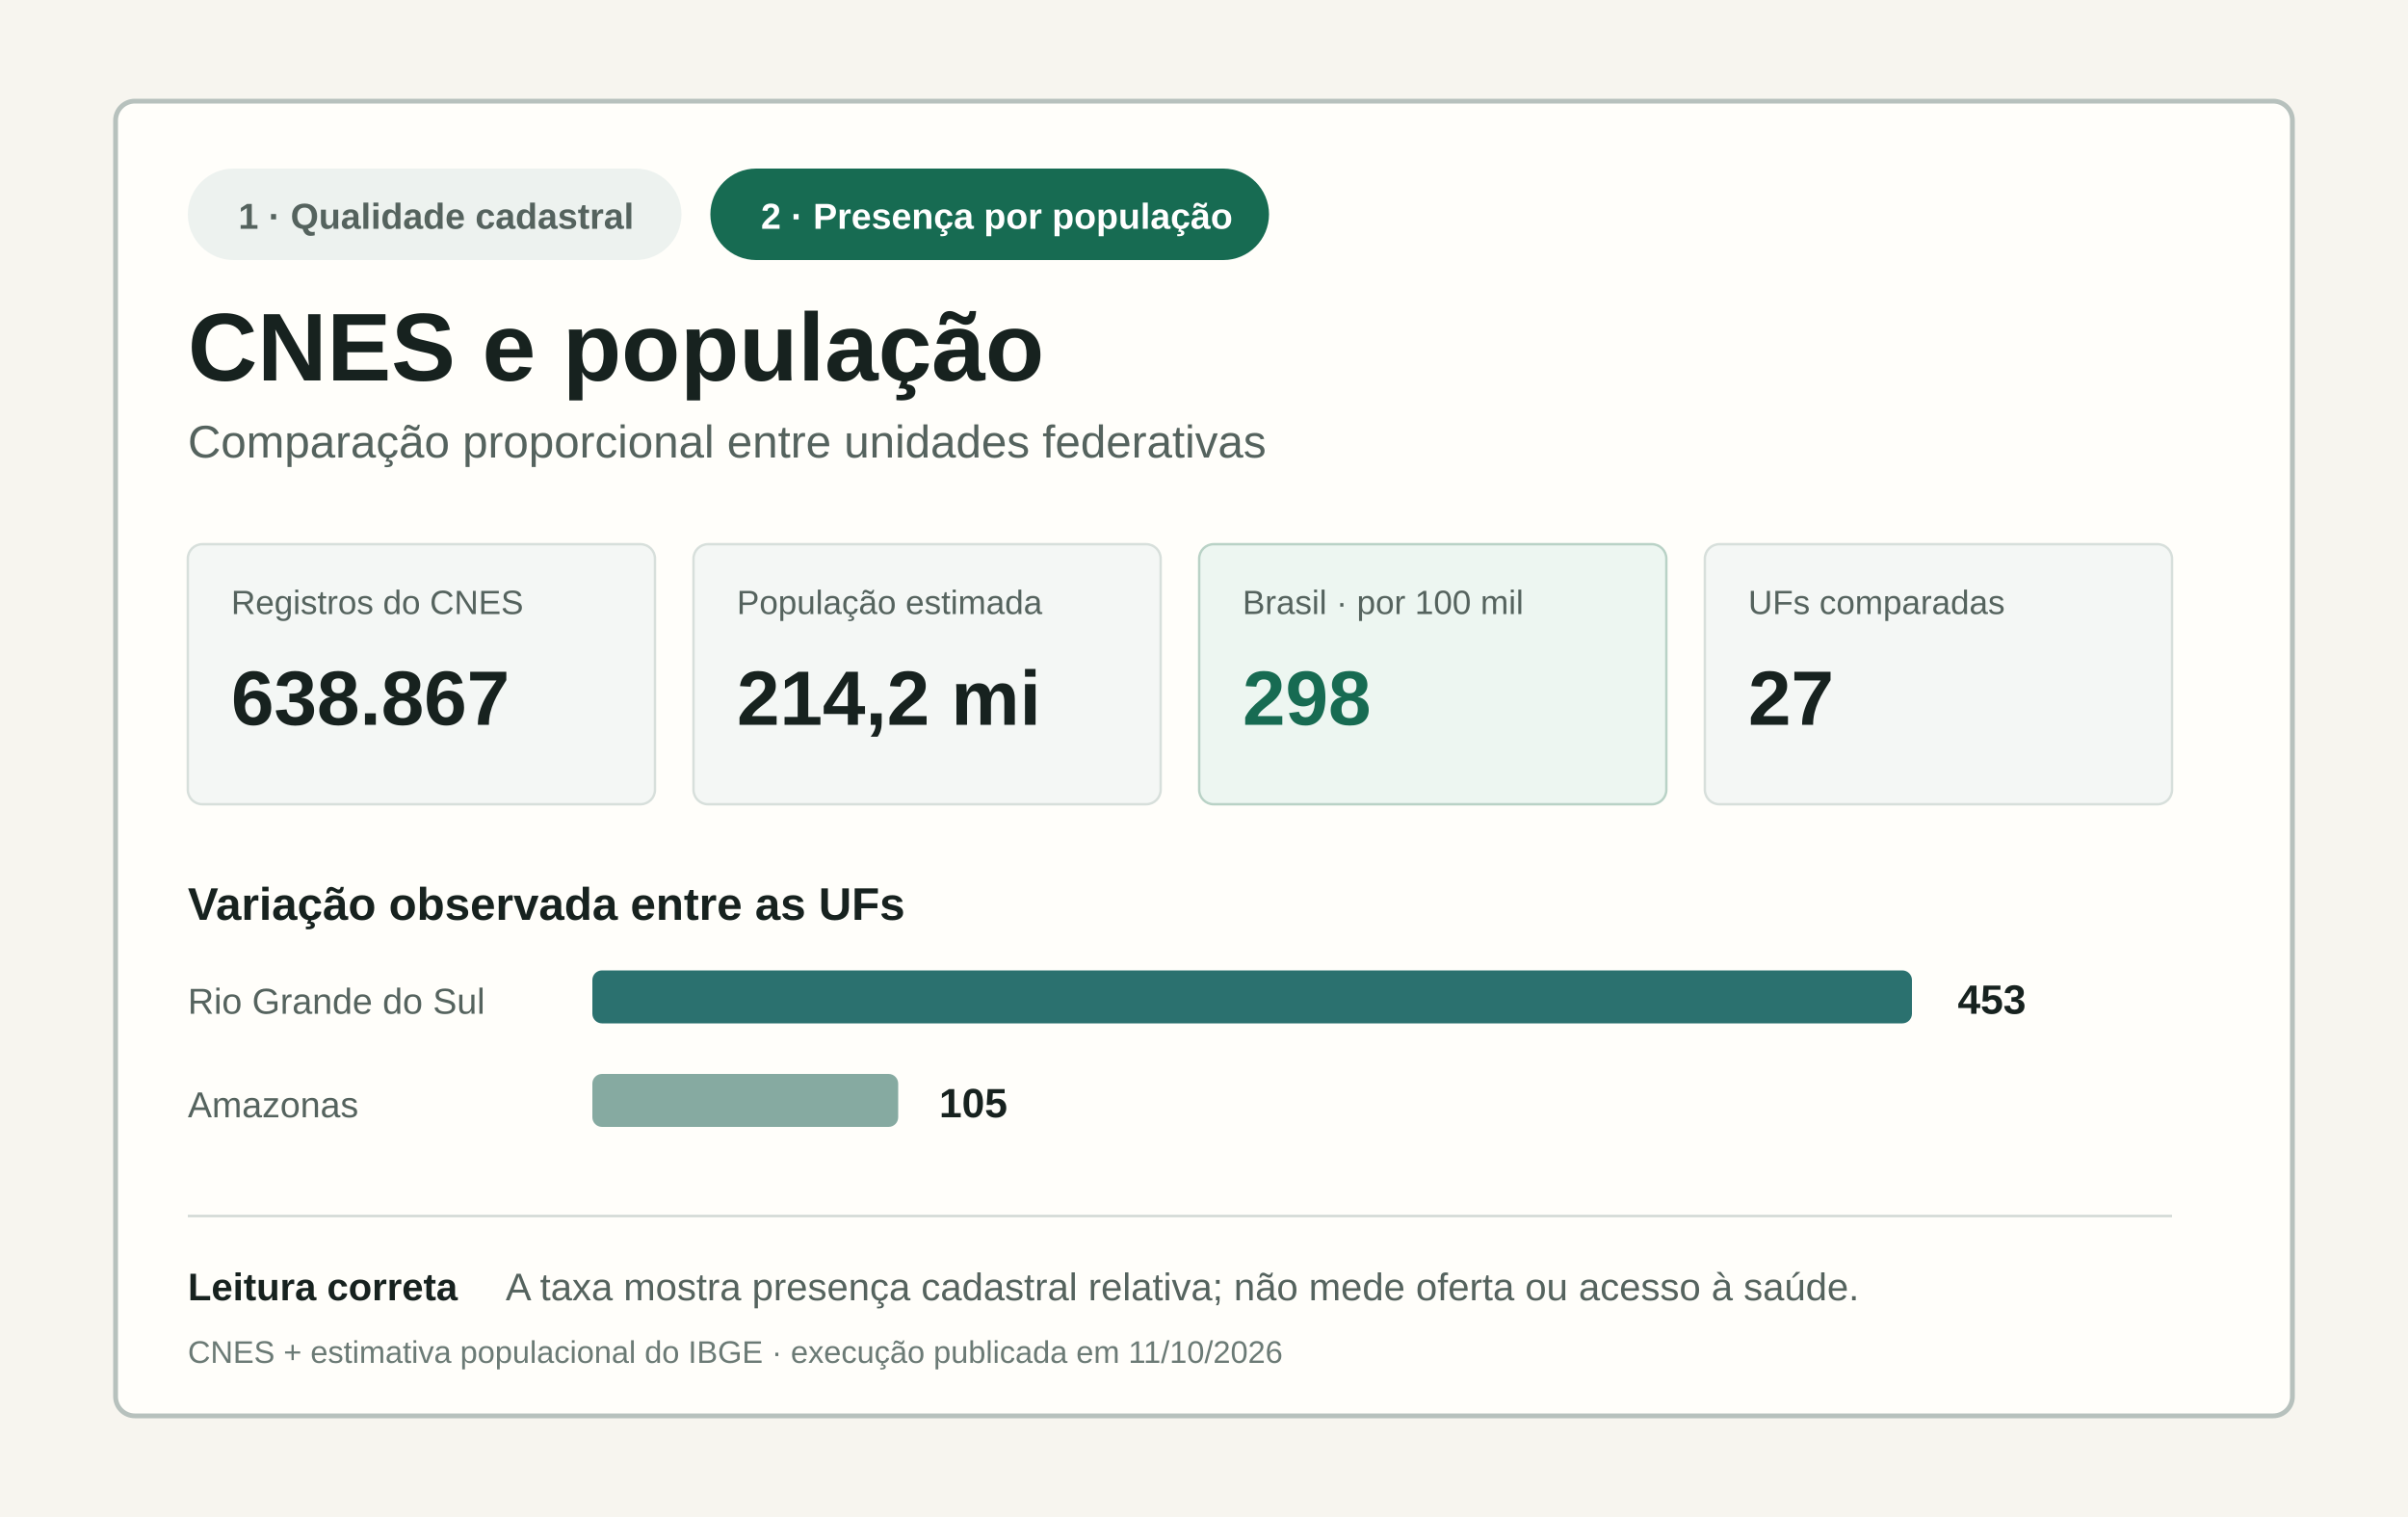
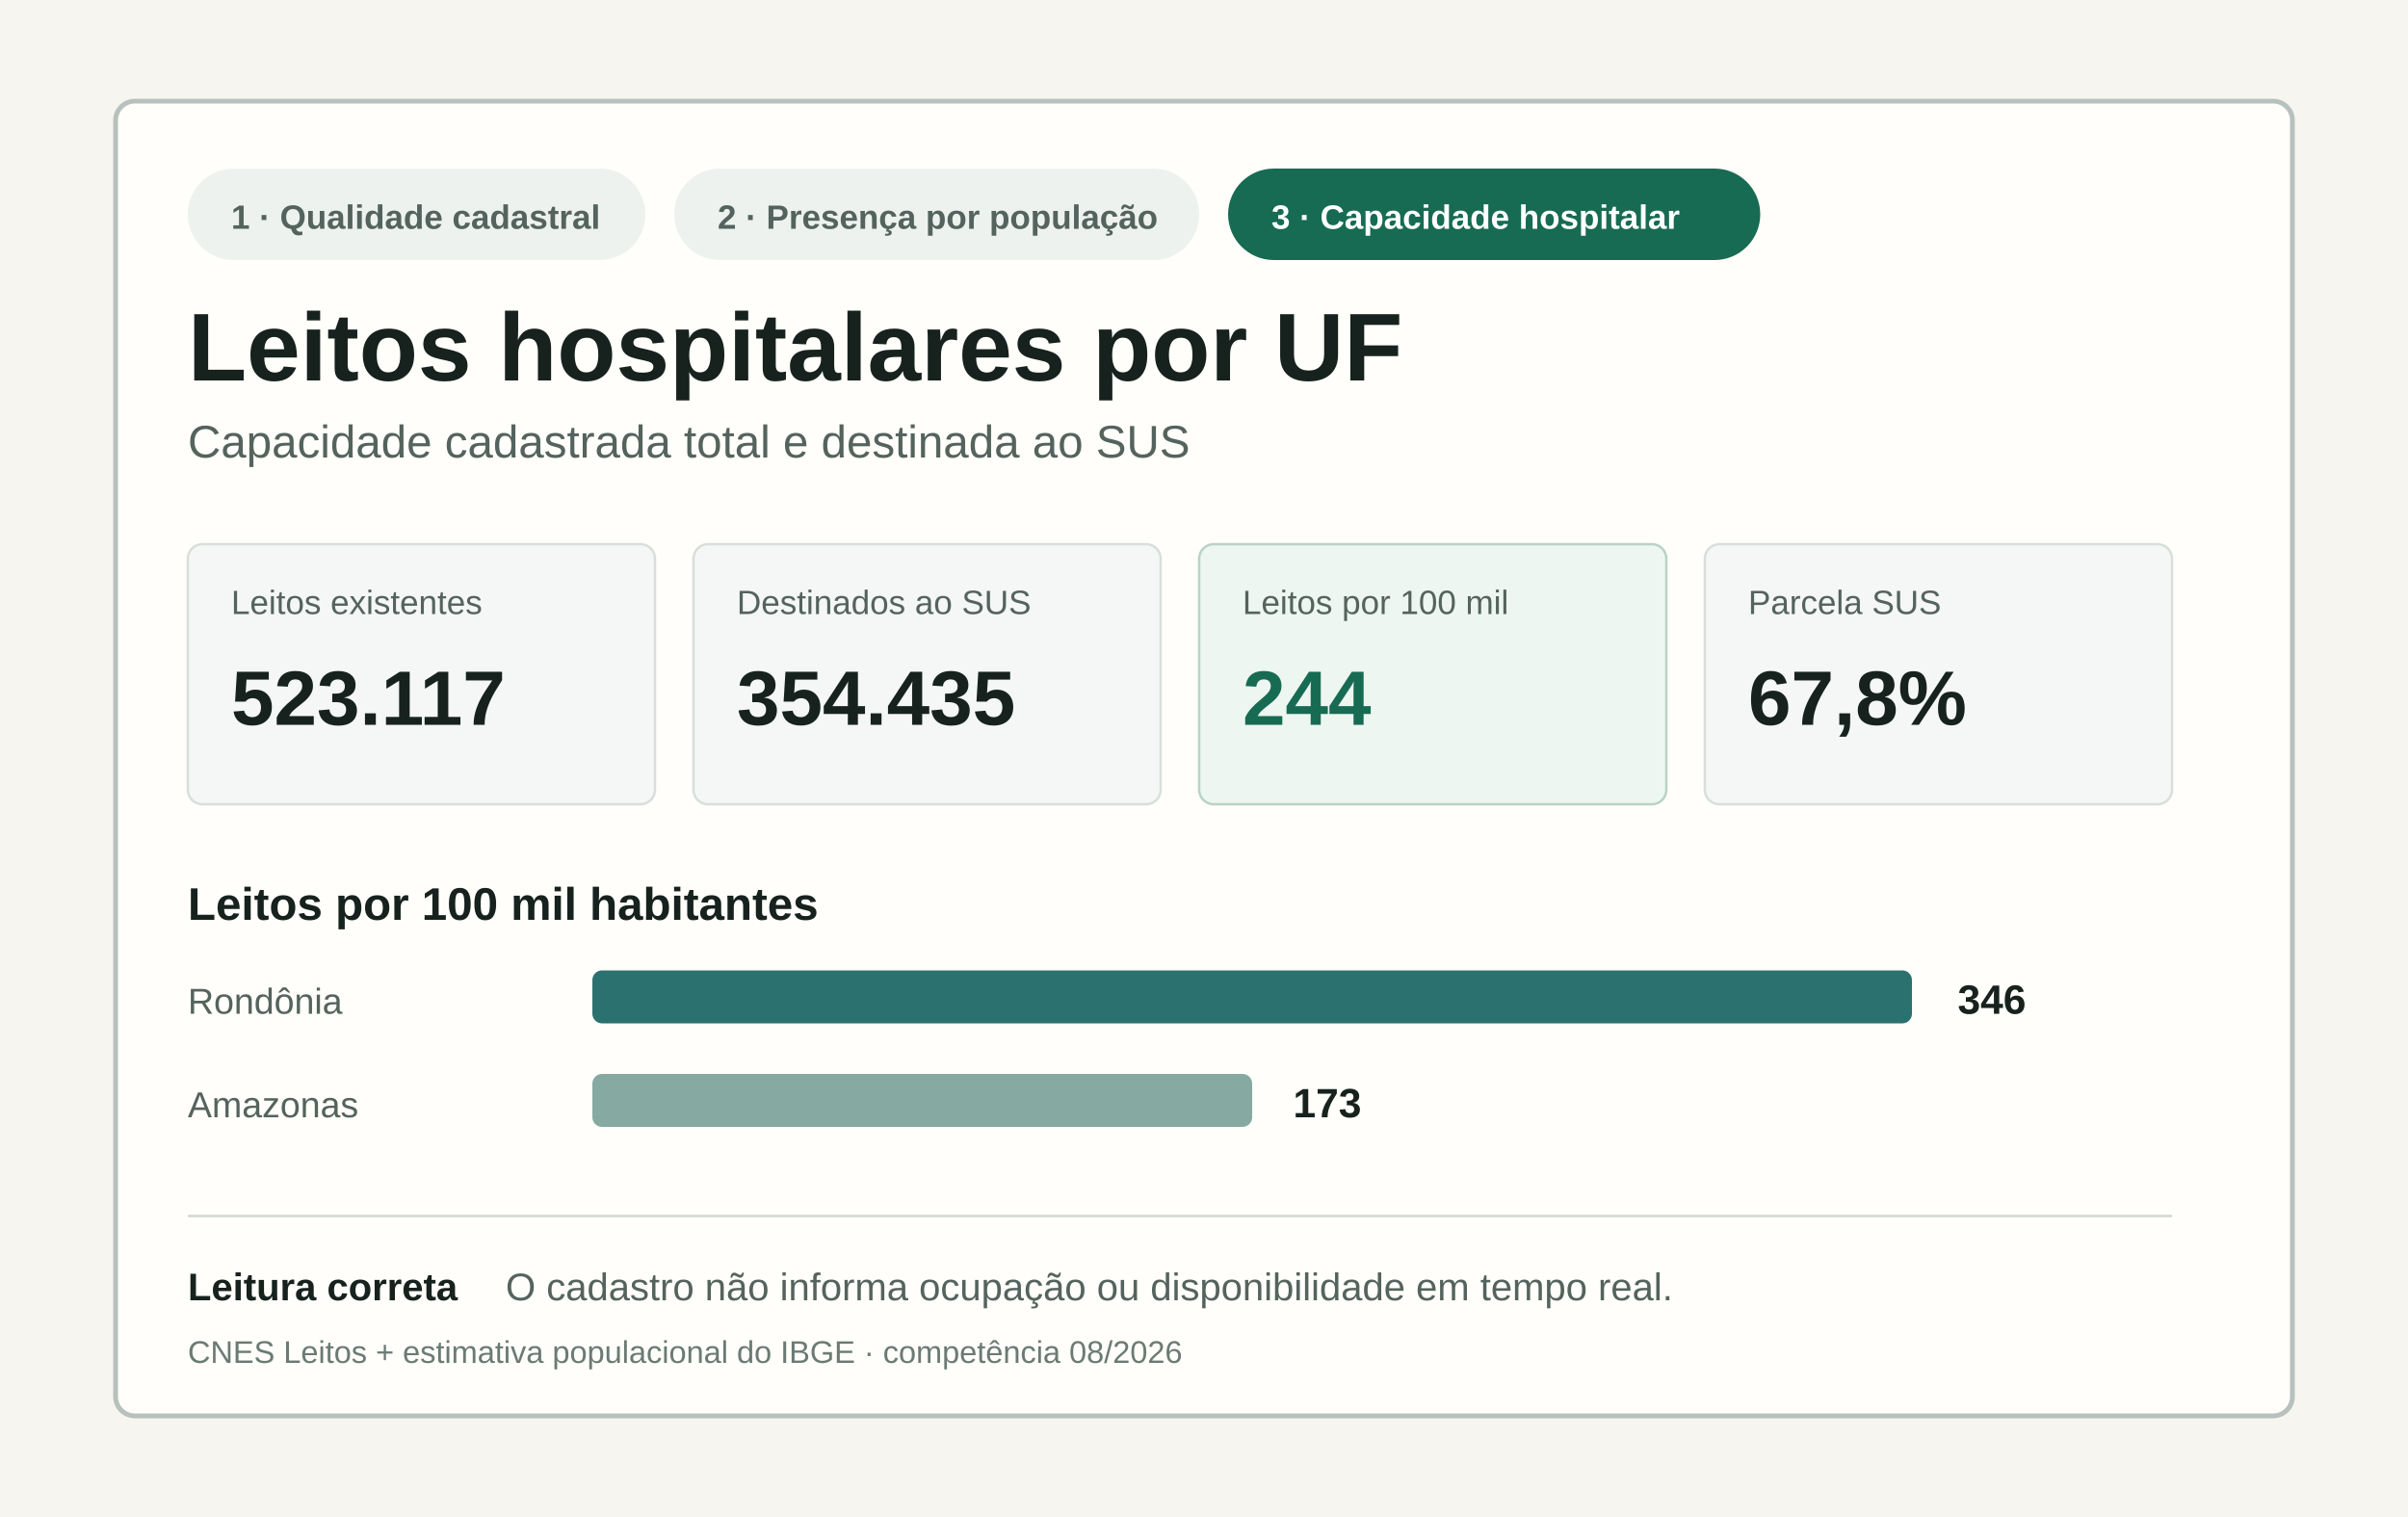
<svg xmlns="http://www.w3.org/2000/svg" viewBox="0 0 1000 630" role="img" aria-labelledby="title desc">
  <rect width="1000" height="630" fill="#f7f5ef" />
  <rect x="48" y="42" width="904" height="546" rx="8" fill="#fffefa" stroke="#b7c1bd" stroke-width="2" />
  <g font-family="Arial, sans-serif">
-     <rect x="78" y="70" width="205" height="38" rx="19" fill="#edf2ef" />
-     <text x="99" y="95" fill="#55635e" font-size="15" font-weight="700">1 · Qualidade cadastral</text>
-     <rect x="295" y="70" width="232" height="38" rx="19" fill="#176b52" />
-     <text x="316" y="95" fill="#ffffff" font-size="15" font-weight="700">2 · Presença por população</text>
-     <text x="78" y="158" fill="#17221f" font-size="40" font-weight="700">CNES e população</text>
-     <text x="78" y="190" fill="#55635e" font-size="19">Comparação proporcional entre unidades federativas</text>
+     <rect x="78" y="70" width="190" height="38" rx="19" fill="#edf2ef" />
+     <text x="96" y="95" fill="#55635e" font-size="14" font-weight="700">1 · Qualidade cadastral</text>
+     <rect x="280" y="70" width="218" height="38" rx="19" fill="#edf2ef" />
+     <text x="298" y="95" fill="#55635e" font-size="14" font-weight="700">2 · Presença por população</text>
+     <rect x="510" y="70" width="221" height="38" rx="19" fill="#176b52" />
+     <text x="528" y="95" fill="#ffffff" font-size="14" font-weight="700">3 · Capacidade hospitalar</text>
+     <text x="78" y="158" fill="#17221f" font-size="40" font-weight="700">Leitos hospitalares por UF</text>
+     <text x="78" y="190" fill="#55635e" font-size="19">Capacidade cadastrada total e destinada ao SUS</text>
    <g>
      <rect x="78" y="226" width="194" height="108" rx="6" fill="#f4f7f5" stroke="#d7dfdb" />
-       <text x="96" y="255" fill="#55635e" font-size="14">Registros do CNES</text>
-       <text x="96" y="301" fill="#17221f" font-size="32" font-weight="700">638.867</text>
+       <text x="96" y="255" fill="#55635e" font-size="14">Leitos existentes</text>
+       <text x="96" y="301" fill="#17221f" font-size="32" font-weight="700">523.117</text>
    </g>
    <g>
      <rect x="288" y="226" width="194" height="108" rx="6" fill="#f4f7f5" stroke="#d7dfdb" />
-       <text x="306" y="255" fill="#55635e" font-size="14">População estimada</text>
-       <text x="306" y="301" fill="#17221f" font-size="32" font-weight="700">214,2 mi</text>
+       <text x="306" y="255" fill="#55635e" font-size="14">Destinados ao SUS</text>
+       <text x="306" y="301" fill="#17221f" font-size="32" font-weight="700">354.435</text>
    </g>
    <g>
      <rect x="498" y="226" width="194" height="108" rx="6" fill="#edf6f1" stroke="#b9d2c6" />
-       <text x="516" y="255" fill="#55635e" font-size="14">Brasil · por 100 mil</text>
-       <text x="516" y="301" fill="#176b52" font-size="32" font-weight="700">298</text>
+       <text x="516" y="255" fill="#55635e" font-size="14">Leitos por 100 mil</text>
+       <text x="516" y="301" fill="#176b52" font-size="32" font-weight="700">244</text>
    </g>
    <g>
      <rect x="708" y="226" width="194" height="108" rx="6" fill="#f4f7f5" stroke="#d7dfdb" />
-       <text x="726" y="255" fill="#55635e" font-size="14">UFs comparadas</text>
-       <text x="726" y="301" fill="#17221f" font-size="32" font-weight="700">27</text>
+       <text x="726" y="255" fill="#55635e" font-size="14">Parcela SUS</text>
+       <text x="726" y="301" fill="#17221f" font-size="32" font-weight="700">67,8%</text>
    </g>
-     <text x="78" y="382" fill="#17221f" font-size="19" font-weight="700">Variação observada entre as UFs</text>
-     <text x="78" y="421" fill="#55635e" font-size="15">Rio Grande do Sul</text>
+     <text x="78" y="382" fill="#17221f" font-size="19" font-weight="700">Leitos por 100 mil habitantes</text>
+     <text x="78" y="421" fill="#55635e" font-size="15">Rondônia</text>
    <rect x="246" y="403" width="548" height="22" rx="4" fill="#2b716f" />
-     <text x="813" y="421" fill="#17221f" font-size="17" font-weight="700">453</text>
+     <text x="813" y="421" fill="#17221f" font-size="17" font-weight="700">346</text>
    <text x="78" y="464" fill="#55635e" font-size="15">Amazonas</text>
-     <rect x="246" y="446" width="127" height="22" rx="4" fill="#86aaa1" />
-     <text x="390" y="464" fill="#17221f" font-size="17" font-weight="700">105</text>
+     <rect x="246" y="446" width="274" height="22" rx="4" fill="#86aaa1" />
+     <text x="537" y="464" fill="#17221f" font-size="17" font-weight="700">173</text>
    <line x1="78" y1="505" x2="902" y2="505" stroke="#d1d8d4" />
    <text x="78" y="540" fill="#17221f" font-size="16" font-weight="700">Leitura correta</text>
-     <text x="210" y="540" fill="#55635e" font-size="16">A taxa mostra presença cadastral relativa; não mede oferta ou acesso à saúde.</text>
-     <text x="78" y="566" fill="#6b7a75" font-size="13">CNES + estimativa populacional do IBGE · execução publicada em 11/10/2026</text>
+     <text x="210" y="540" fill="#55635e" font-size="16">O cadastro não informa ocupação ou disponibilidade em tempo real.</text>
+     <text x="78" y="566" fill="#6b7a75" font-size="13">CNES Leitos + estimativa populacional do IBGE · competência 08/2026</text>
  </g>
</svg>
